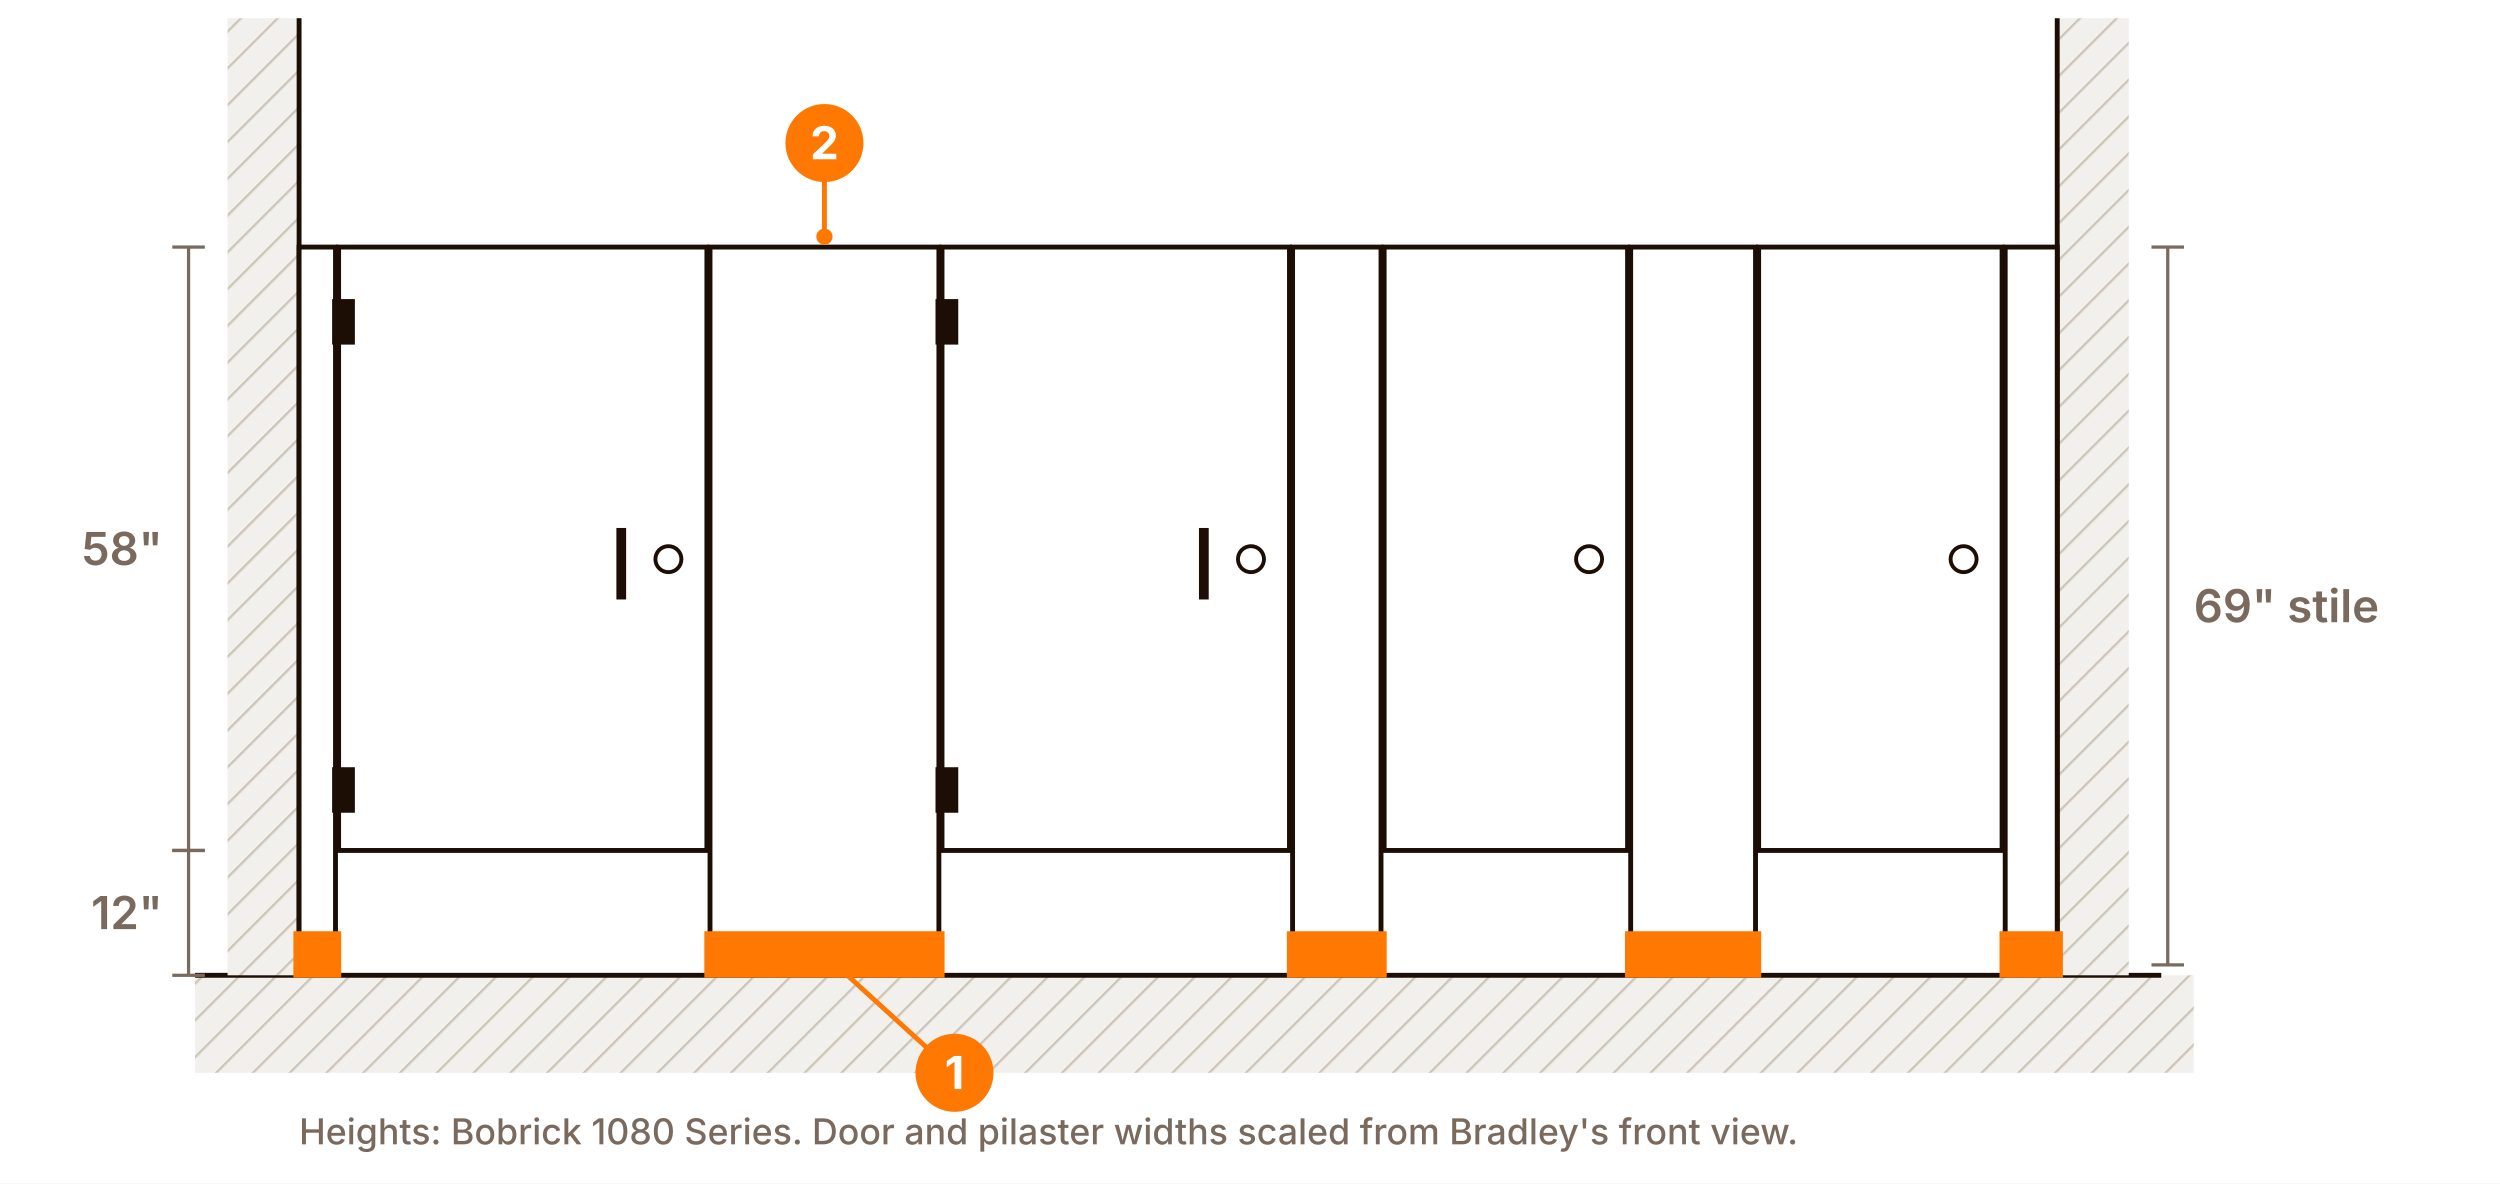
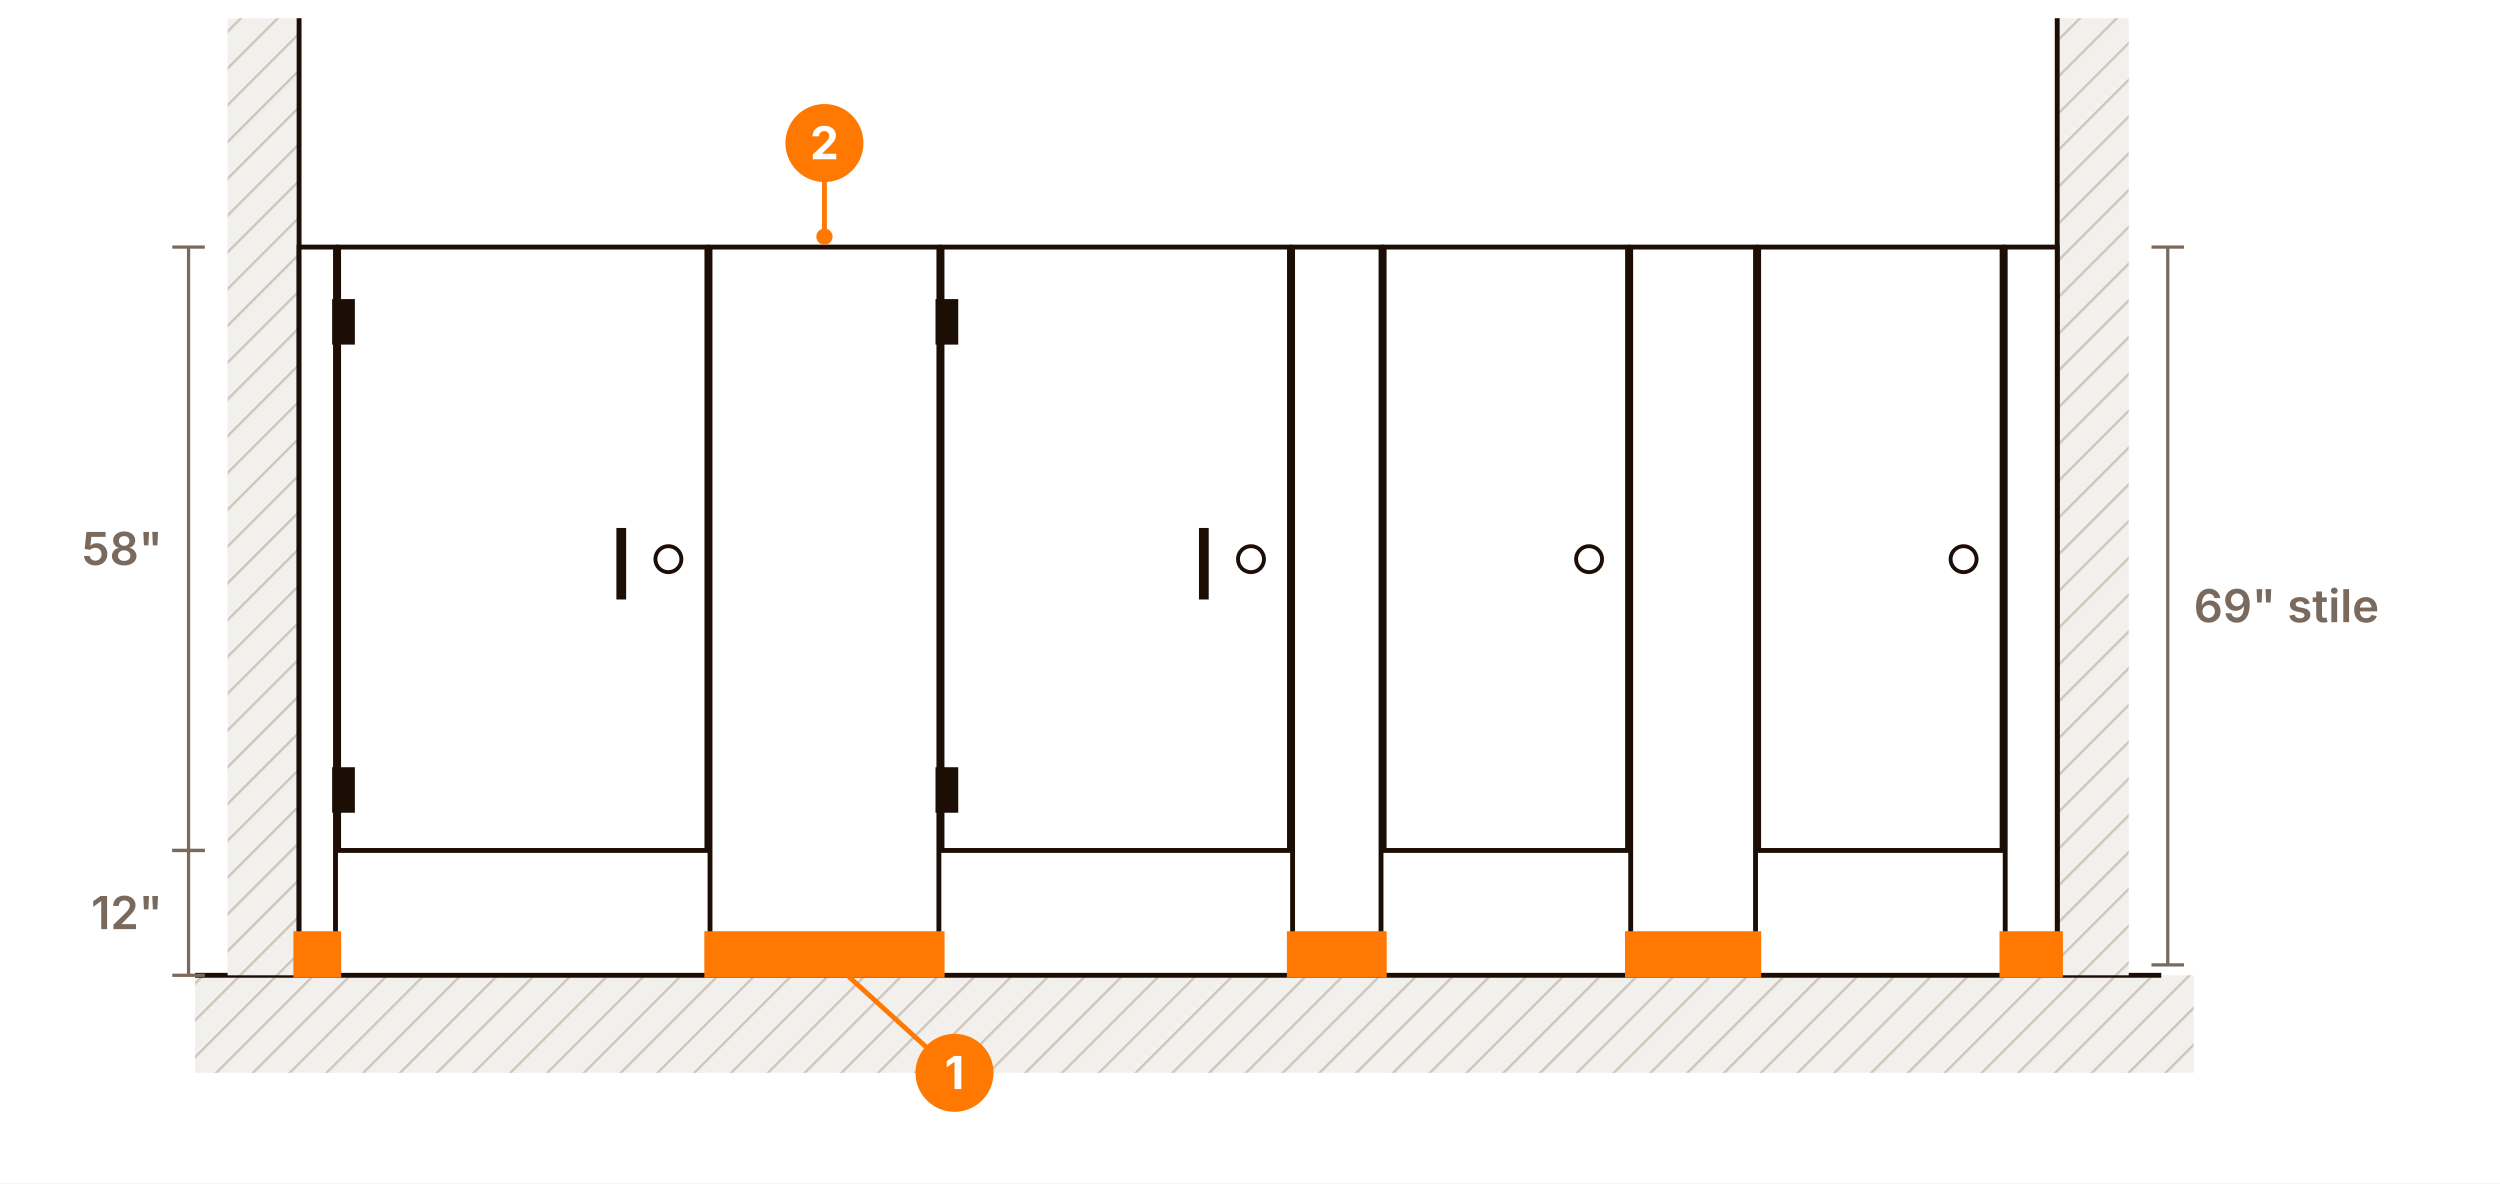
<svg xmlns="http://www.w3.org/2000/svg" viewBox="0 0 769 364" width="769" height="364" role="img" aria-labelledby="t-mounting-floor-mounted-front d-mounting-floor-mounted-front" font-family="Inter, ui-sans-serif, system-ui, sans-serif">
  <defs>
    <pattern id="hatch-mounting-floor-mounted-front" width="8" height="8" patternUnits="userSpaceOnUse" patternTransform="rotate(45)">
      <rect width="8" height="8" fill="#f2f0ec" />
      <line x1="0" y1="0" x2="0" y2="8" stroke="#cfc7bc" stroke-width="1.5" />
    </pattern>
    <marker id="tick-mounting-floor-mounted-front" viewBox="0 0 10 10" refX="5" refY="5" markerWidth="8" markerHeight="8" orient="auto">
      <path d="M2 8 L8 2" stroke="#7a6a5e" stroke-width="1.5" />
    </marker>
  </defs>
  <rect width="769" height="364" fill="#ffffff" />
  <rect x="60" y="300" width="614.8" height="30" fill="url(#hatch-mounting-floor-mounted-front)" stroke="none" stroke-width="1.5" />
  <line x1="60" y1="300" x2="664.8" y2="300" stroke="#1c0e05" stroke-width="1.5" />
  <rect x="70" y="5.6" width="22" height="294.4" fill="url(#hatch-mounting-floor-mounted-front)" stroke="none" stroke-width="1.5" />
  <line x1="92" y1="5.6" x2="92" y2="300" stroke="#1c0e05" stroke-width="1.5" />
  <rect x="632.8" y="5.6" width="22" height="294.4" fill="url(#hatch-mounting-floor-mounted-front)" stroke="none" stroke-width="1.5" />
  <line x1="632.8" y1="5.6" x2="632.8" y2="300" stroke="#1c0e05" stroke-width="1.5" />
  <rect x="92" y="76" width="11.2" height="220.8" fill="#ffffff" stroke="#1c0e05" stroke-width="1.5" />
  <rect x="104.16" y="76" width="113.28" height="185.6" fill="#ffffff" stroke="#1c0e05" stroke-width="1.5" />
  <rect x="102.16" y="92" width="7" height="14" fill="#1c0e05" stroke="none" stroke-width="1.5" />
  <rect x="102.16" y="236" width="7" height="14" fill="#1c0e05" stroke="none" stroke-width="1.5" />
  <rect x="189.6" y="162.4" width="3" height="22" fill="#1c0e05" stroke="none" stroke-width="1.5" />
  <circle cx="205.6" cy="172" r="4" fill="#fff" stroke="#1c0e05" stroke-width="1.2" />
  <rect x="218.4" y="76" width="70.4" height="220.8" fill="#ffffff" stroke="#1c0e05" stroke-width="1.5" />
  <rect x="289.76" y="76" width="106.88" height="185.6" fill="#ffffff" stroke="#1c0e05" stroke-width="1.5" />
  <rect x="287.76" y="92" width="7" height="14" fill="#1c0e05" stroke="none" stroke-width="1.5" />
  <rect x="287.76" y="236" width="7" height="14" fill="#1c0e05" stroke="none" stroke-width="1.5" />
  <rect x="368.8" y="162.4" width="3" height="22" fill="#1c0e05" stroke="none" stroke-width="1.5" />
  <circle cx="384.8" cy="172" r="4" fill="#fff" stroke="#1c0e05" stroke-width="1.2" />
  <rect x="397.6" y="76" width="27.2" height="220.8" fill="#ffffff" stroke="#1c0e05" stroke-width="1.5" />
  <rect x="425.76" y="76" width="74.88" height="185.6" fill="#ffffff" stroke="#1c0e05" stroke-width="1.5" />
  <circle cx="488.8" cy="172" r="4" fill="#fff" stroke="#1c0e05" stroke-width="1.2" />
  <rect x="501.6" y="76" width="38.4" height="220.8" fill="#ffffff" stroke="#1c0e05" stroke-width="1.5" />
  <rect x="540.96" y="76" width="74.88" height="185.6" fill="#ffffff" stroke="#1c0e05" stroke-width="1.5" />
  <circle cx="604" cy="172" r="4" fill="#fff" stroke="#1c0e05" stroke-width="1.2" />
  <rect x="616.8" y="76" width="16" height="220.8" fill="#ffffff" stroke="#1c0e05" stroke-width="1.5" />
  <rect x="91" y="287.2" width="13.2" height="12.8" fill="#fe7802" stroke="#fe7802" stroke-width="1.5" />
  <rect x="217.4" y="287.2" width="72.4" height="12.8" fill="#fe7802" stroke="#fe7802" stroke-width="1.5" />
  <rect x="396.6" y="287.2" width="29.2" height="12.8" fill="#fe7802" stroke="#fe7802" stroke-width="1.5" />
  <rect x="500.6" y="287.2" width="40.4" height="12.8" fill="#fe7802" stroke="#fe7802" stroke-width="1.5" />
  <rect x="615.8" y="287.2" width="18" height="12.8" fill="#fe7802" stroke="#fe7802" stroke-width="1.5" />
  <line x1="293.6" y1="330" x2="253.6" y2="293.6" stroke="#fe7802" stroke-width="1.5" />
  <circle cx="253.6" cy="293.6" r="2.5" fill="#fe7802" />
  <circle cx="293.6" cy="330" r="12" fill="#fe7802" />
  <text x="293.6" y="335" font-size="14" font-weight="700" fill="#fff" text-anchor="middle">1</text>
  <line x1="253.6" y1="44" x2="253.6" y2="72.8" stroke="#fe7802" stroke-width="1.5" />
  <circle cx="253.6" cy="72.8" r="2.5" fill="#fe7802" />
  <circle cx="253.6" cy="44" r="12" fill="#fe7802" />
  <text x="253.6" y="49" font-size="14" font-weight="700" fill="#fff" text-anchor="middle">2</text>
  <line x1="58" y1="76" x2="58" y2="261.6" stroke="#7a6a5e" stroke-width="1" />
  <line x1="53" y1="76" x2="63" y2="76" stroke="#7a6a5e" stroke-width="1" />
  <line x1="53" y1="261.6" x2="63" y2="261.6" stroke="#7a6a5e" stroke-width="1" />
  <text x="50" y="173.8" font-size="14" font-weight="600" fill="#7a6a5e" text-anchor="end">58"</text>
  <line x1="58" y1="261.6" x2="58" y2="300" stroke="#7a6a5e" stroke-width="1" />
  <line x1="53" y1="261.6" x2="63" y2="261.6" stroke="#7a6a5e" stroke-width="1" />
  <line x1="53" y1="300" x2="63" y2="300" stroke="#7a6a5e" stroke-width="1" />
  <text x="50" y="285.8" font-size="14" font-weight="600" fill="#7a6a5e" text-anchor="end">12"</text>
  <line x1="666.8" y1="76" x2="666.8" y2="296.8" stroke="#7a6a5e" stroke-width="1" />
  <line x1="661.8" y1="76" x2="671.8" y2="76" stroke="#7a6a5e" stroke-width="1" />
  <line x1="661.8" y1="296.8" x2="671.8" y2="296.8" stroke="#7a6a5e" stroke-width="1" />
  <text x="674.8" y="191.4" font-size="14" font-weight="600" fill="#7a6a5e" text-anchor="start">69" stile</text>
-   <text x="92" y="352" font-size="11" font-weight="500" fill="#7a6a5e" text-anchor="start">Heights: Bobrick 1080 Series. Door and pilaster widths scaled from Bradley's front view.</text>
</svg>
